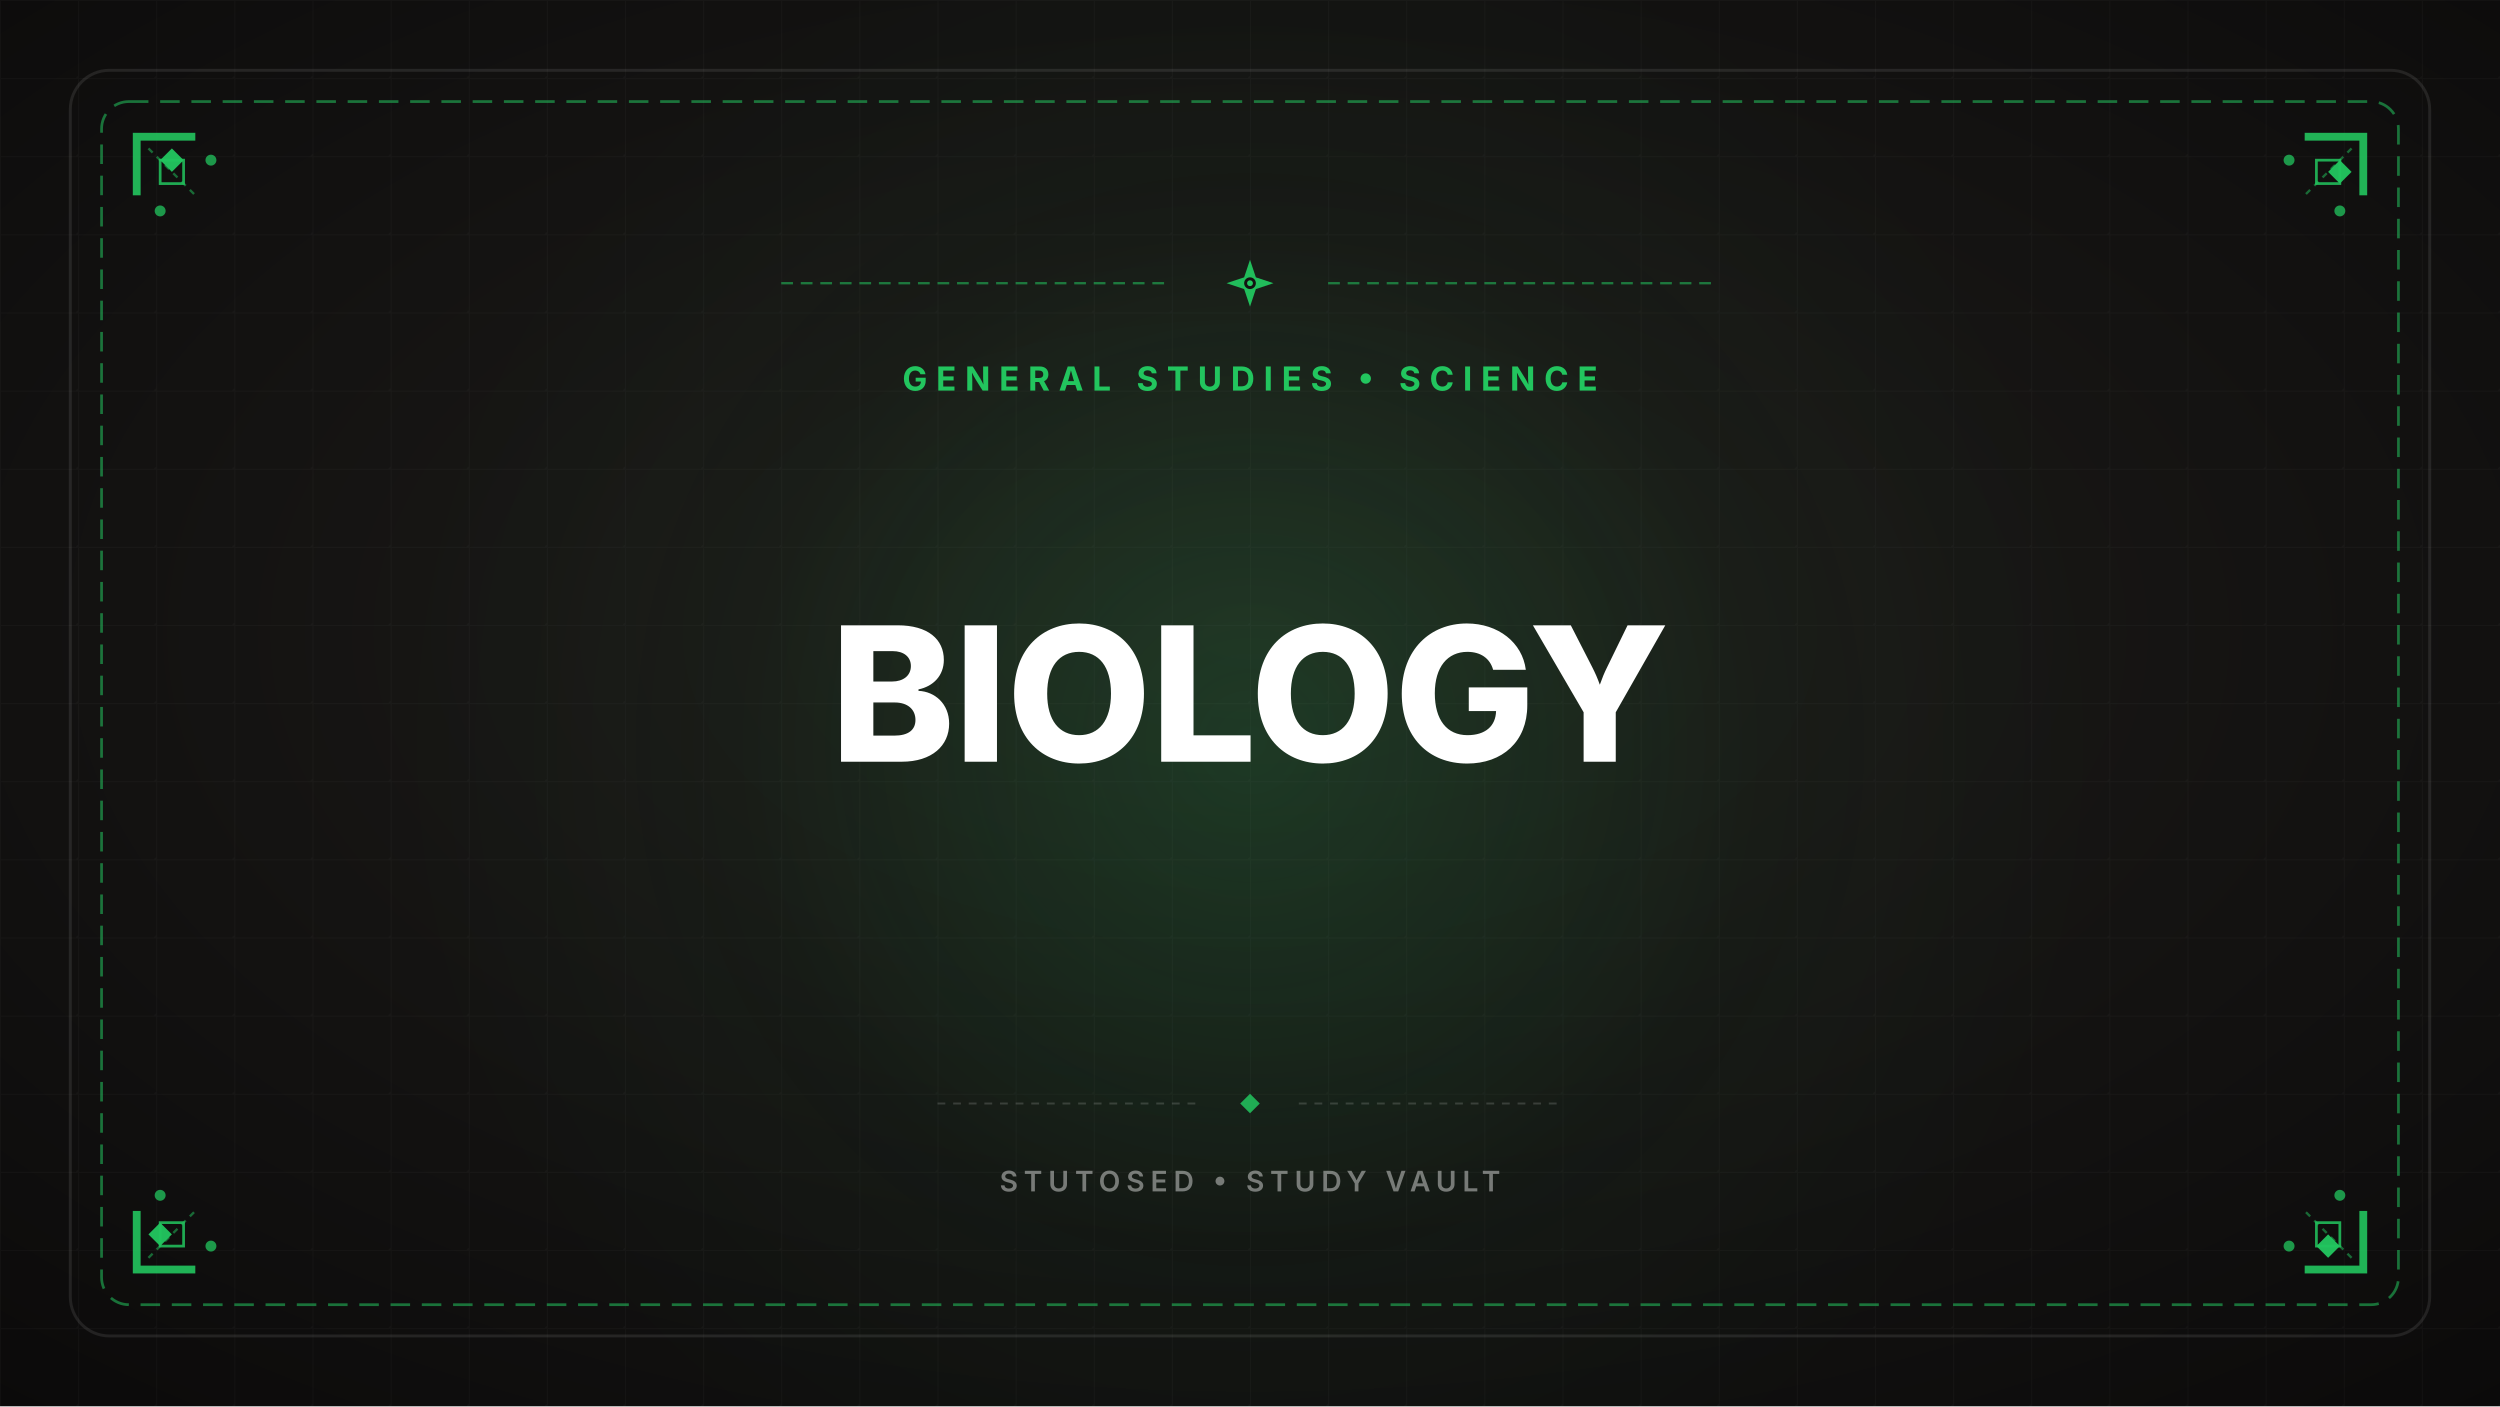
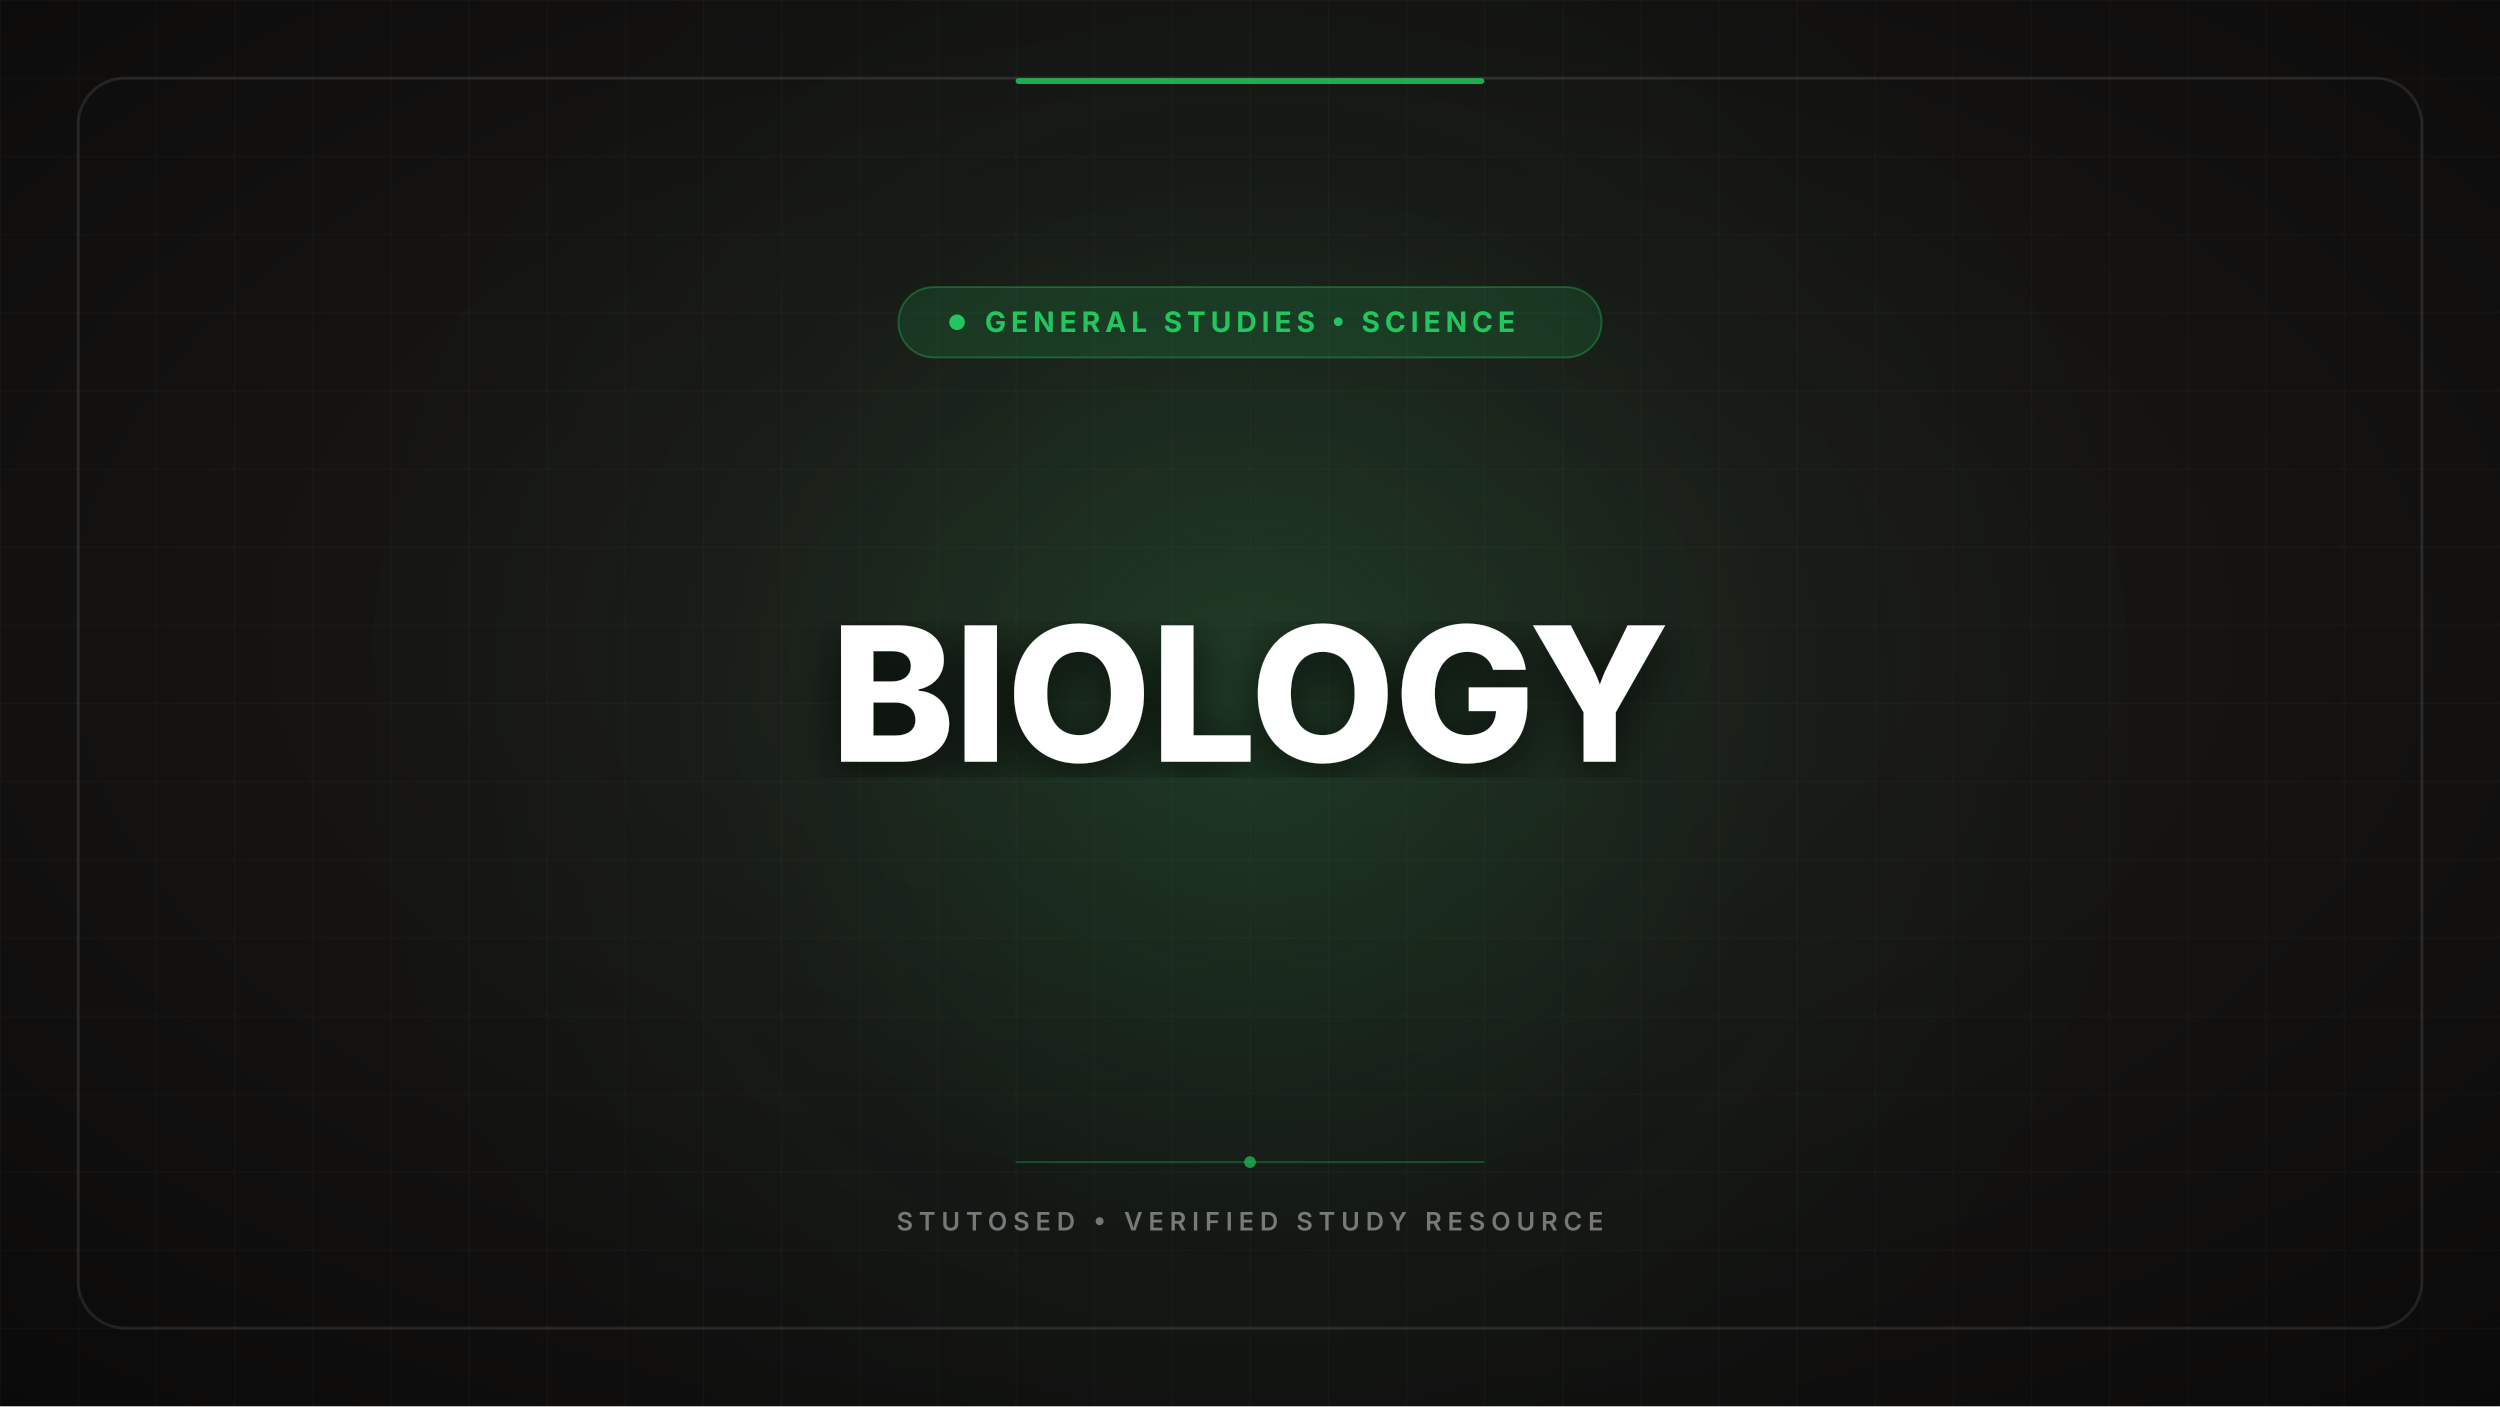
<svg xmlns="http://www.w3.org/2000/svg" viewBox="0 0 1280 720" width="1280" height="720">
  <defs>
    <radialGradient id="bg-grad" cx="50%" cy="45%" r="75%">
      <stop offset="0%" stop-color="#1f1d1a" />
      <stop offset="60%" stop-color="#131211" />
      <stop offset="100%" stop-color="#0b0a0a" />
    </radialGradient>
    <radialGradient id="accent-glow-rad" cx="50%" cy="50%" r="50%">
      <stop offset="0%" stop-color="#22c55e" stop-opacity="0.18" />
      <stop offset="60%" stop-color="#22c55e" stop-opacity="0.03" />
      <stop offset="100%" stop-color="#22c55e" stop-opacity="0" />
    </radialGradient>
+     <filter id="shadow" x="-10%" y="-10%" width="120%" height="120%">
+       <feDropShadow dx="0" dy="6" stdDeviation="12" flood-color="#000000" flood-opacity="0.75" />
+     </filter>
    <pattern id="grid-pattern" width="40" height="40" patternUnits="userSpaceOnUse">
      <path d="M 40 0 L 0 0 0 40" fill="none" stroke="rgba(255,255,255,0.025)" stroke-width="1" />
      <circle cx="40" cy="40" r="1" fill="rgba(255,255,255,0.025)" />
    </pattern>
  </defs>
  <rect width="1280" height="720" fill="url(#bg-grad)" />
  <rect width="1280" height="720" fill="url(#grid-pattern)" />
-   <circle cx="640" cy="380" r="440" fill="url(#accent-glow-rad)" />
-   <rect x="36" y="36" width="1208" height="648" rx="20" fill="none" stroke="rgba(255,255,255,0.09)" stroke-width="1.5" />
-   <rect x="52" y="52" width="1176" height="616" rx="14" fill="none" stroke="#22c55e" stroke-width="1.4" stroke-dasharray="10 6" opacity="0.55" />
-   <g transform="translate(68, 68) rotate(0)">
-     <path d="M 0 0 L 32 0 L 32 4 L 4 4 L 4 32 L 0 32 Z" fill="#22c55e" opacity="0.9" />
-     <polygon points="14,14 26,14 26,26 14,26" fill="none" stroke="#22c55e" stroke-width="1.4" opacity="0.85" />
-     <polygon points="20,8 26,14 20,20 14,14" fill="#22c55e" opacity="0.95" />
-     <circle cx="40" cy="14" r="2.8" fill="#22c55e" opacity="0.75" />
-     <circle cx="14" cy="40" r="2.8" fill="#22c55e" opacity="0.75" />
-     <line x1="8" y1="8" x2="32" y2="32" stroke="#22c55e" stroke-width="1.2" opacity="0.5" stroke-dasharray="3,3" />
-   </g>
-   <g transform="translate(1212, 68) rotate(90)">
-     <path d="M 0 0 L 32 0 L 32 4 L 4 4 L 4 32 L 0 32 Z" fill="#22c55e" opacity="0.9" />
-     <polygon points="14,14 26,14 26,26 14,26" fill="none" stroke="#22c55e" stroke-width="1.4" opacity="0.85" />
-     <polygon points="20,8 26,14 20,20 14,14" fill="#22c55e" opacity="0.95" />
-     <circle cx="40" cy="14" r="2.8" fill="#22c55e" opacity="0.75" />
-     <circle cx="14" cy="40" r="2.8" fill="#22c55e" opacity="0.75" />
-     <line x1="8" y1="8" x2="32" y2="32" stroke="#22c55e" stroke-width="1.2" opacity="0.5" stroke-dasharray="3,3" />
-   </g>
-   <g transform="translate(1212, 652) rotate(180)">
-     <path d="M 0 0 L 32 0 L 32 4 L 4 4 L 4 32 L 0 32 Z" fill="#22c55e" opacity="0.9" />
-     <polygon points="14,14 26,14 26,26 14,26" fill="none" stroke="#22c55e" stroke-width="1.4" opacity="0.85" />
-     <polygon points="20,8 26,14 20,20 14,14" fill="#22c55e" opacity="0.95" />
-     <circle cx="40" cy="14" r="2.8" fill="#22c55e" opacity="0.75" />
-     <circle cx="14" cy="40" r="2.8" fill="#22c55e" opacity="0.75" />
-     <line x1="8" y1="8" x2="32" y2="32" stroke="#22c55e" stroke-width="1.2" opacity="0.5" stroke-dasharray="3,3" />
-   </g>
-   <g transform="translate(68, 652) rotate(270)">
-     <path d="M 0 0 L 32 0 L 32 4 L 4 4 L 4 32 L 0 32 Z" fill="#22c55e" opacity="0.9" />
-     <polygon points="14,14 26,14 26,26 14,26" fill="none" stroke="#22c55e" stroke-width="1.4" opacity="0.85" />
-     <polygon points="20,8 26,14 20,20 14,14" fill="#22c55e" opacity="0.95" />
-     <circle cx="40" cy="14" r="2.8" fill="#22c55e" opacity="0.75" />
-     <circle cx="14" cy="40" r="2.8" fill="#22c55e" opacity="0.75" />
-     <line x1="8" y1="8" x2="32" y2="32" stroke="#22c55e" stroke-width="1.2" opacity="0.5" stroke-dasharray="3,3" />
-   </g>
-   <g transform="translate(640, 145)">
-     <line x1="-240" y1="0" x2="-40" y2="0" stroke="#22c55e" stroke-width="1.2" stroke-dasharray="6 4" opacity="0.55" />
-     <polygon points="0,-12 3,-3 12,0 3,3 0,12 -3,3 -12,0 -3,-3" fill="#22c55e" opacity="0.95" />
-     <circle cx="0" cy="0" r="3" fill="#131211" />
-     <circle cx="0" cy="0" r="1.5" fill="#22c55e" />
-     <line x1="40" y1="0" x2="240" y2="0" stroke="#22c55e" stroke-width="1.2" stroke-dasharray="6 4" opacity="0.55" />
-   </g>
-   <g transform="translate(640, 200)">
-     <text x="0" y="0" text-anchor="middle" font-family="'Space Grotesk', -apple-system, system-ui, sans-serif" font-size="17" font-weight="700" letter-spacing="4.5" fill="#22c55e" text-transform="uppercase">
+   <circle cx="640" cy="360" r="460" fill="url(#accent-glow-rad)" />
+   <rect x="40" y="40" width="1200" height="640" rx="24" fill="none" stroke="rgba(255,255,255,0.09)" stroke-width="1.5" />
+   <rect x="520" y="40" width="240" height="3" rx="1.5" fill="#22c55e" opacity="0.85" />
+   <g transform="translate(640, 165)">
+     <rect x="-180" y="-18" width="360" height="36" rx="18" fill="#22c55e" fill-opacity="0.15" stroke="#22c55e" stroke-opacity="0.35" stroke-width="1" />
+     <circle cx="-150" cy="0" r="4" fill="#22c55e" />
+     <text x="0" y="5" text-anchor="middle" font-family="'Space Grotesk', -apple-system, system-ui, sans-serif" font-size="14.5" font-weight="700" letter-spacing="2.5" fill="#22c55e" text-transform="uppercase">
      GENERAL STUDIES • SCIENCE
    </text>
  </g>
  <g>
-     <text x="640" y="390" text-anchor="middle" font-family="'Space Grotesk', -apple-system, system-ui, sans-serif" font-size="96" font-weight="800" letter-spacing="-0.5" fill="#FFFFFF">BIOLOGY</text>
+     <text x="640" y="390" text-anchor="middle" font-family="'Space Grotesk', -apple-system, system-ui, sans-serif" font-size="96" font-weight="800" letter-spacing="-0.5" fill="#FFFFFF" filter="url(#shadow)">BIOLOGY</text>
  </g>
-   <g transform="translate(640, 565)">
-     <line x1="-160" y1="0" x2="-25" y2="0" stroke="rgba(255,255,255,0.15)" stroke-width="1" stroke-dasharray="4 4" />
-     <polygon points="0,-5 5,0 0,5 -5,0" fill="#22c55e" opacity="0.85" />
-     <line x1="25" y1="0" x2="160" y2="0" stroke="rgba(255,255,255,0.15)" stroke-width="1" stroke-dasharray="4 4" />
+   <g transform="translate(640, 595)">
+     <line x1="-120" y1="0" x2="120" y2="0" stroke="#22c55e" stroke-opacity="0.3" stroke-width="1" />
+     <circle cx="0" cy="0" r="3" fill="#22c55e" opacity="0.7" />
  </g>
-   <g transform="translate(640, 610)">
-     <text x="0" y="0" text-anchor="middle" font-family="'Space Grotesk', -apple-system, system-ui, sans-serif" font-size="14.5" font-weight="600" letter-spacing="3" fill="rgba(255,255,255,0.42)">
-       STUTOSED • STUDY VAULT
+   <g transform="translate(640, 630)">
+     <text x="0" y="0" text-anchor="middle" font-family="'Space Grotesk', -apple-system, system-ui, sans-serif" font-size="13" font-weight="600" letter-spacing="3" fill="rgba(255,255,255,0.42)">
+       STUTOSED • VERIFIED STUDY RESOURCE
    </text>
  </g>
</svg>
